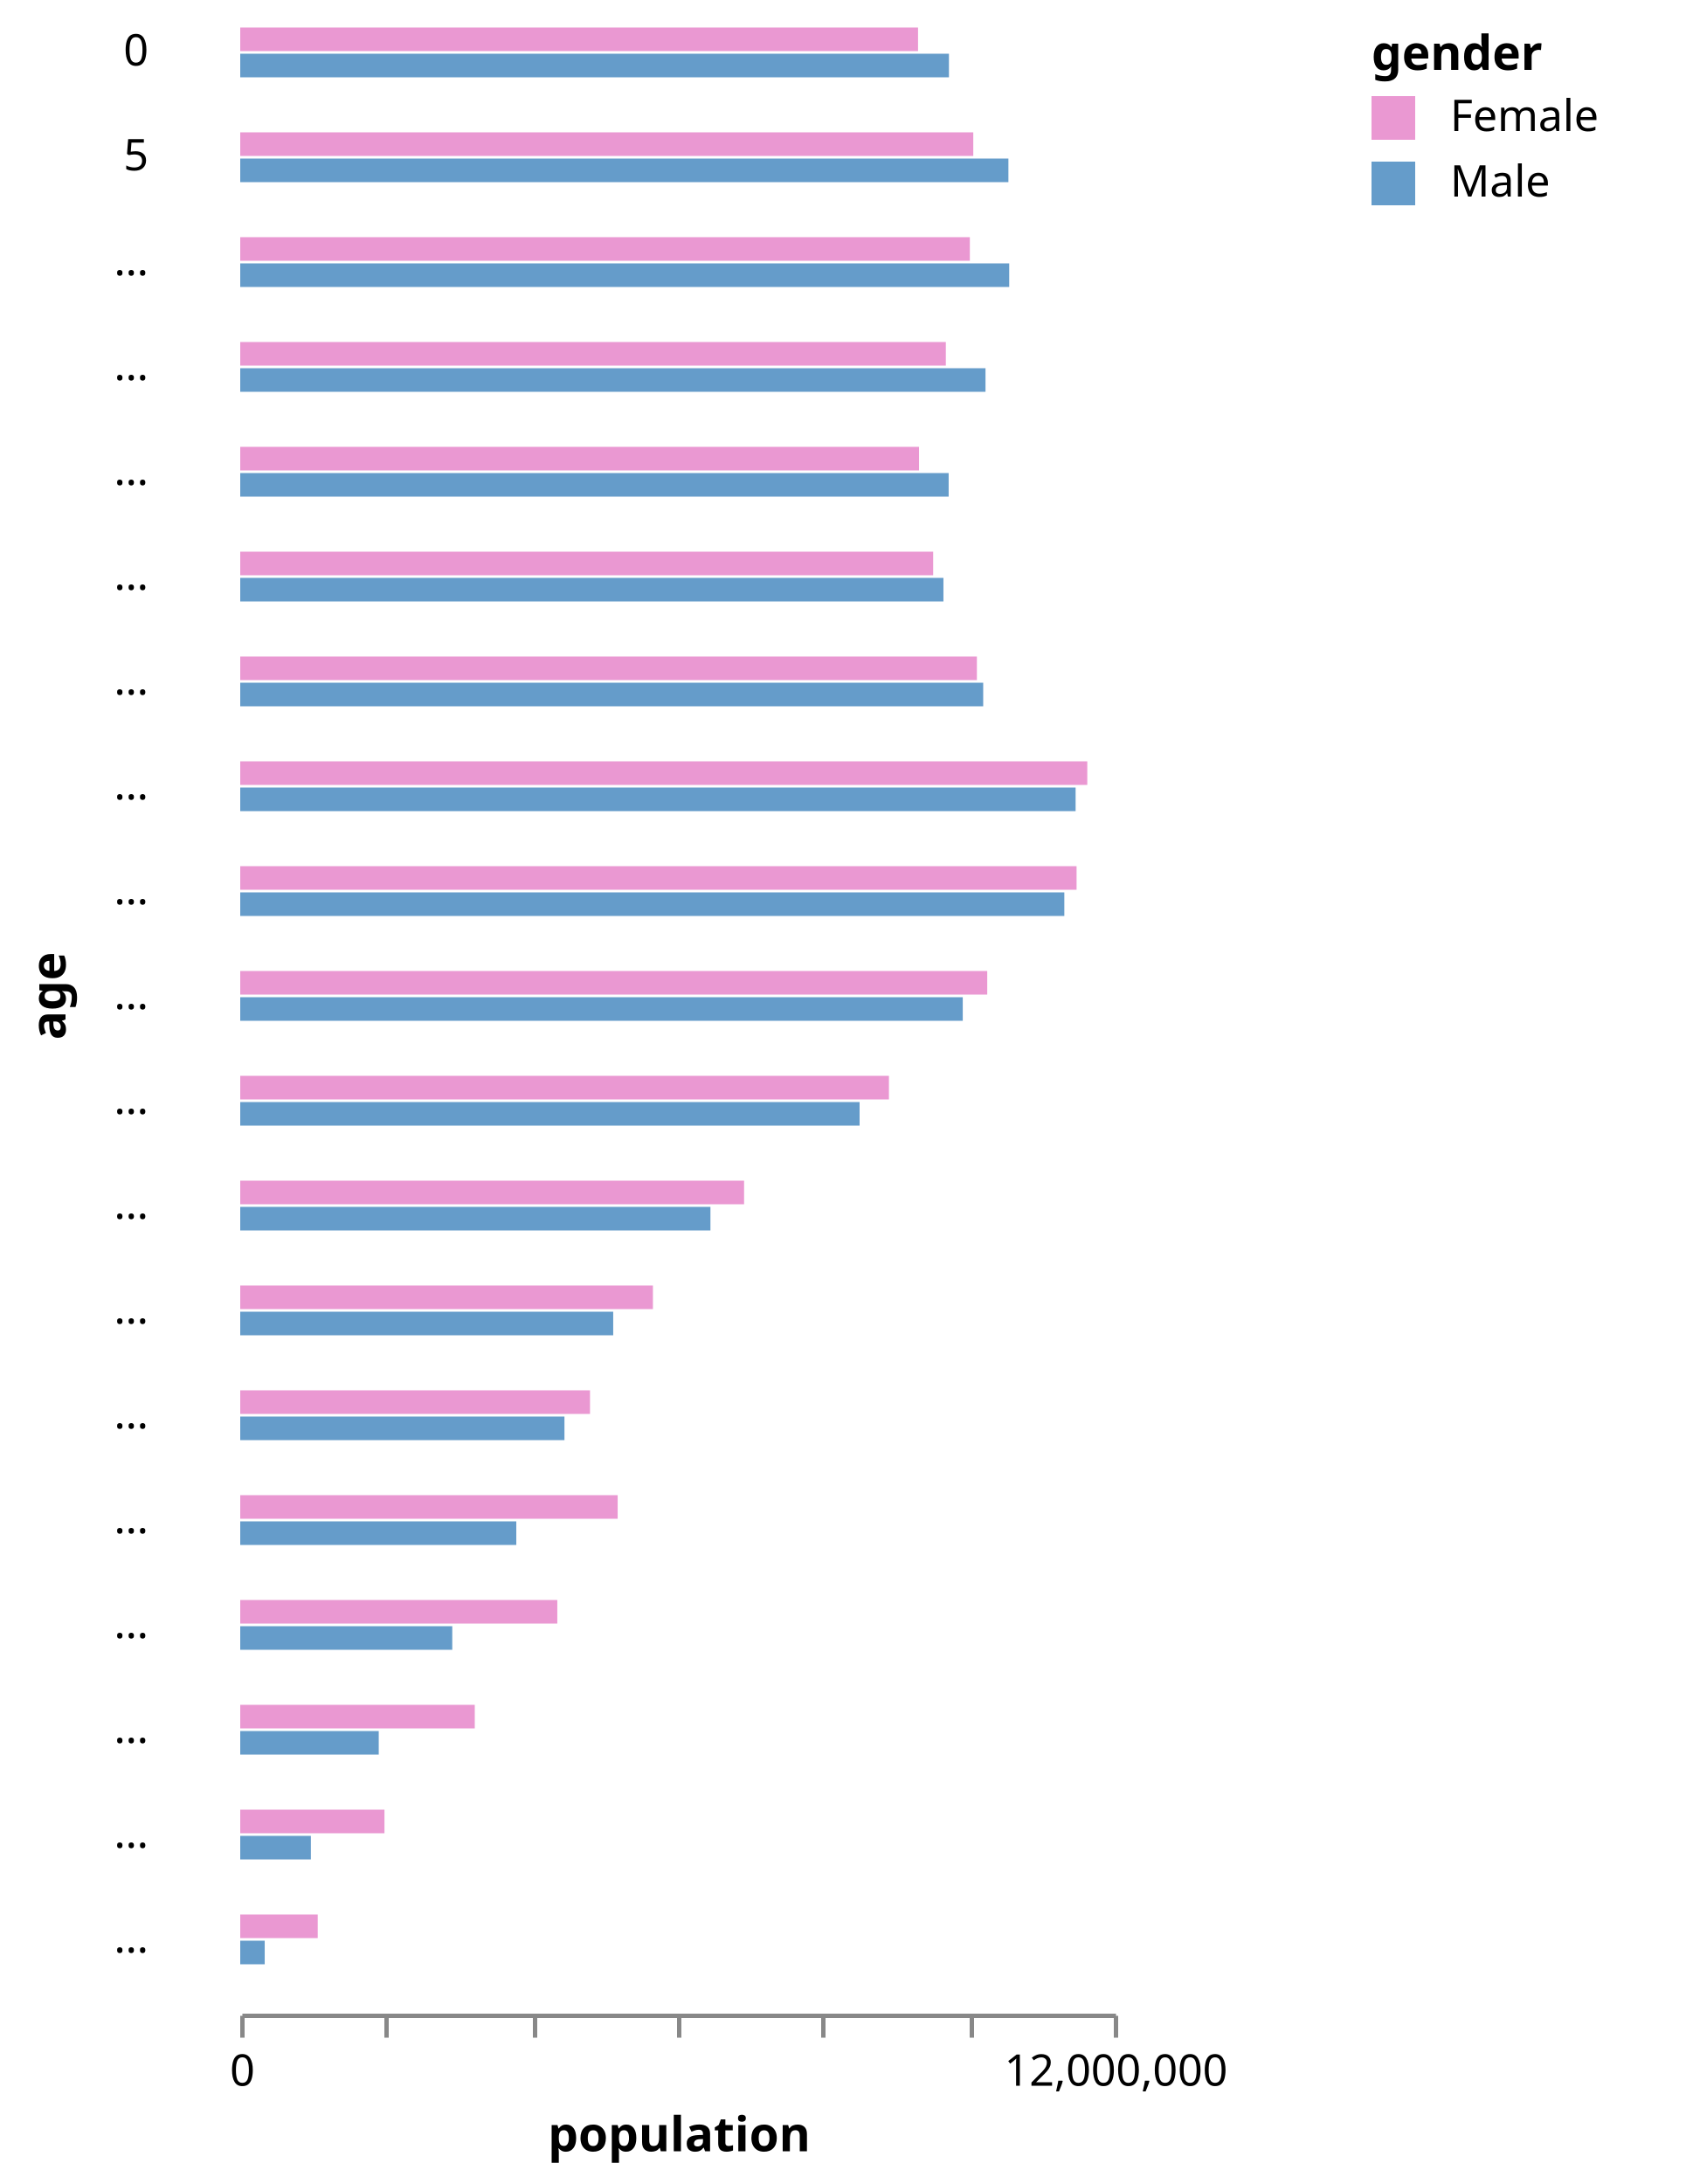
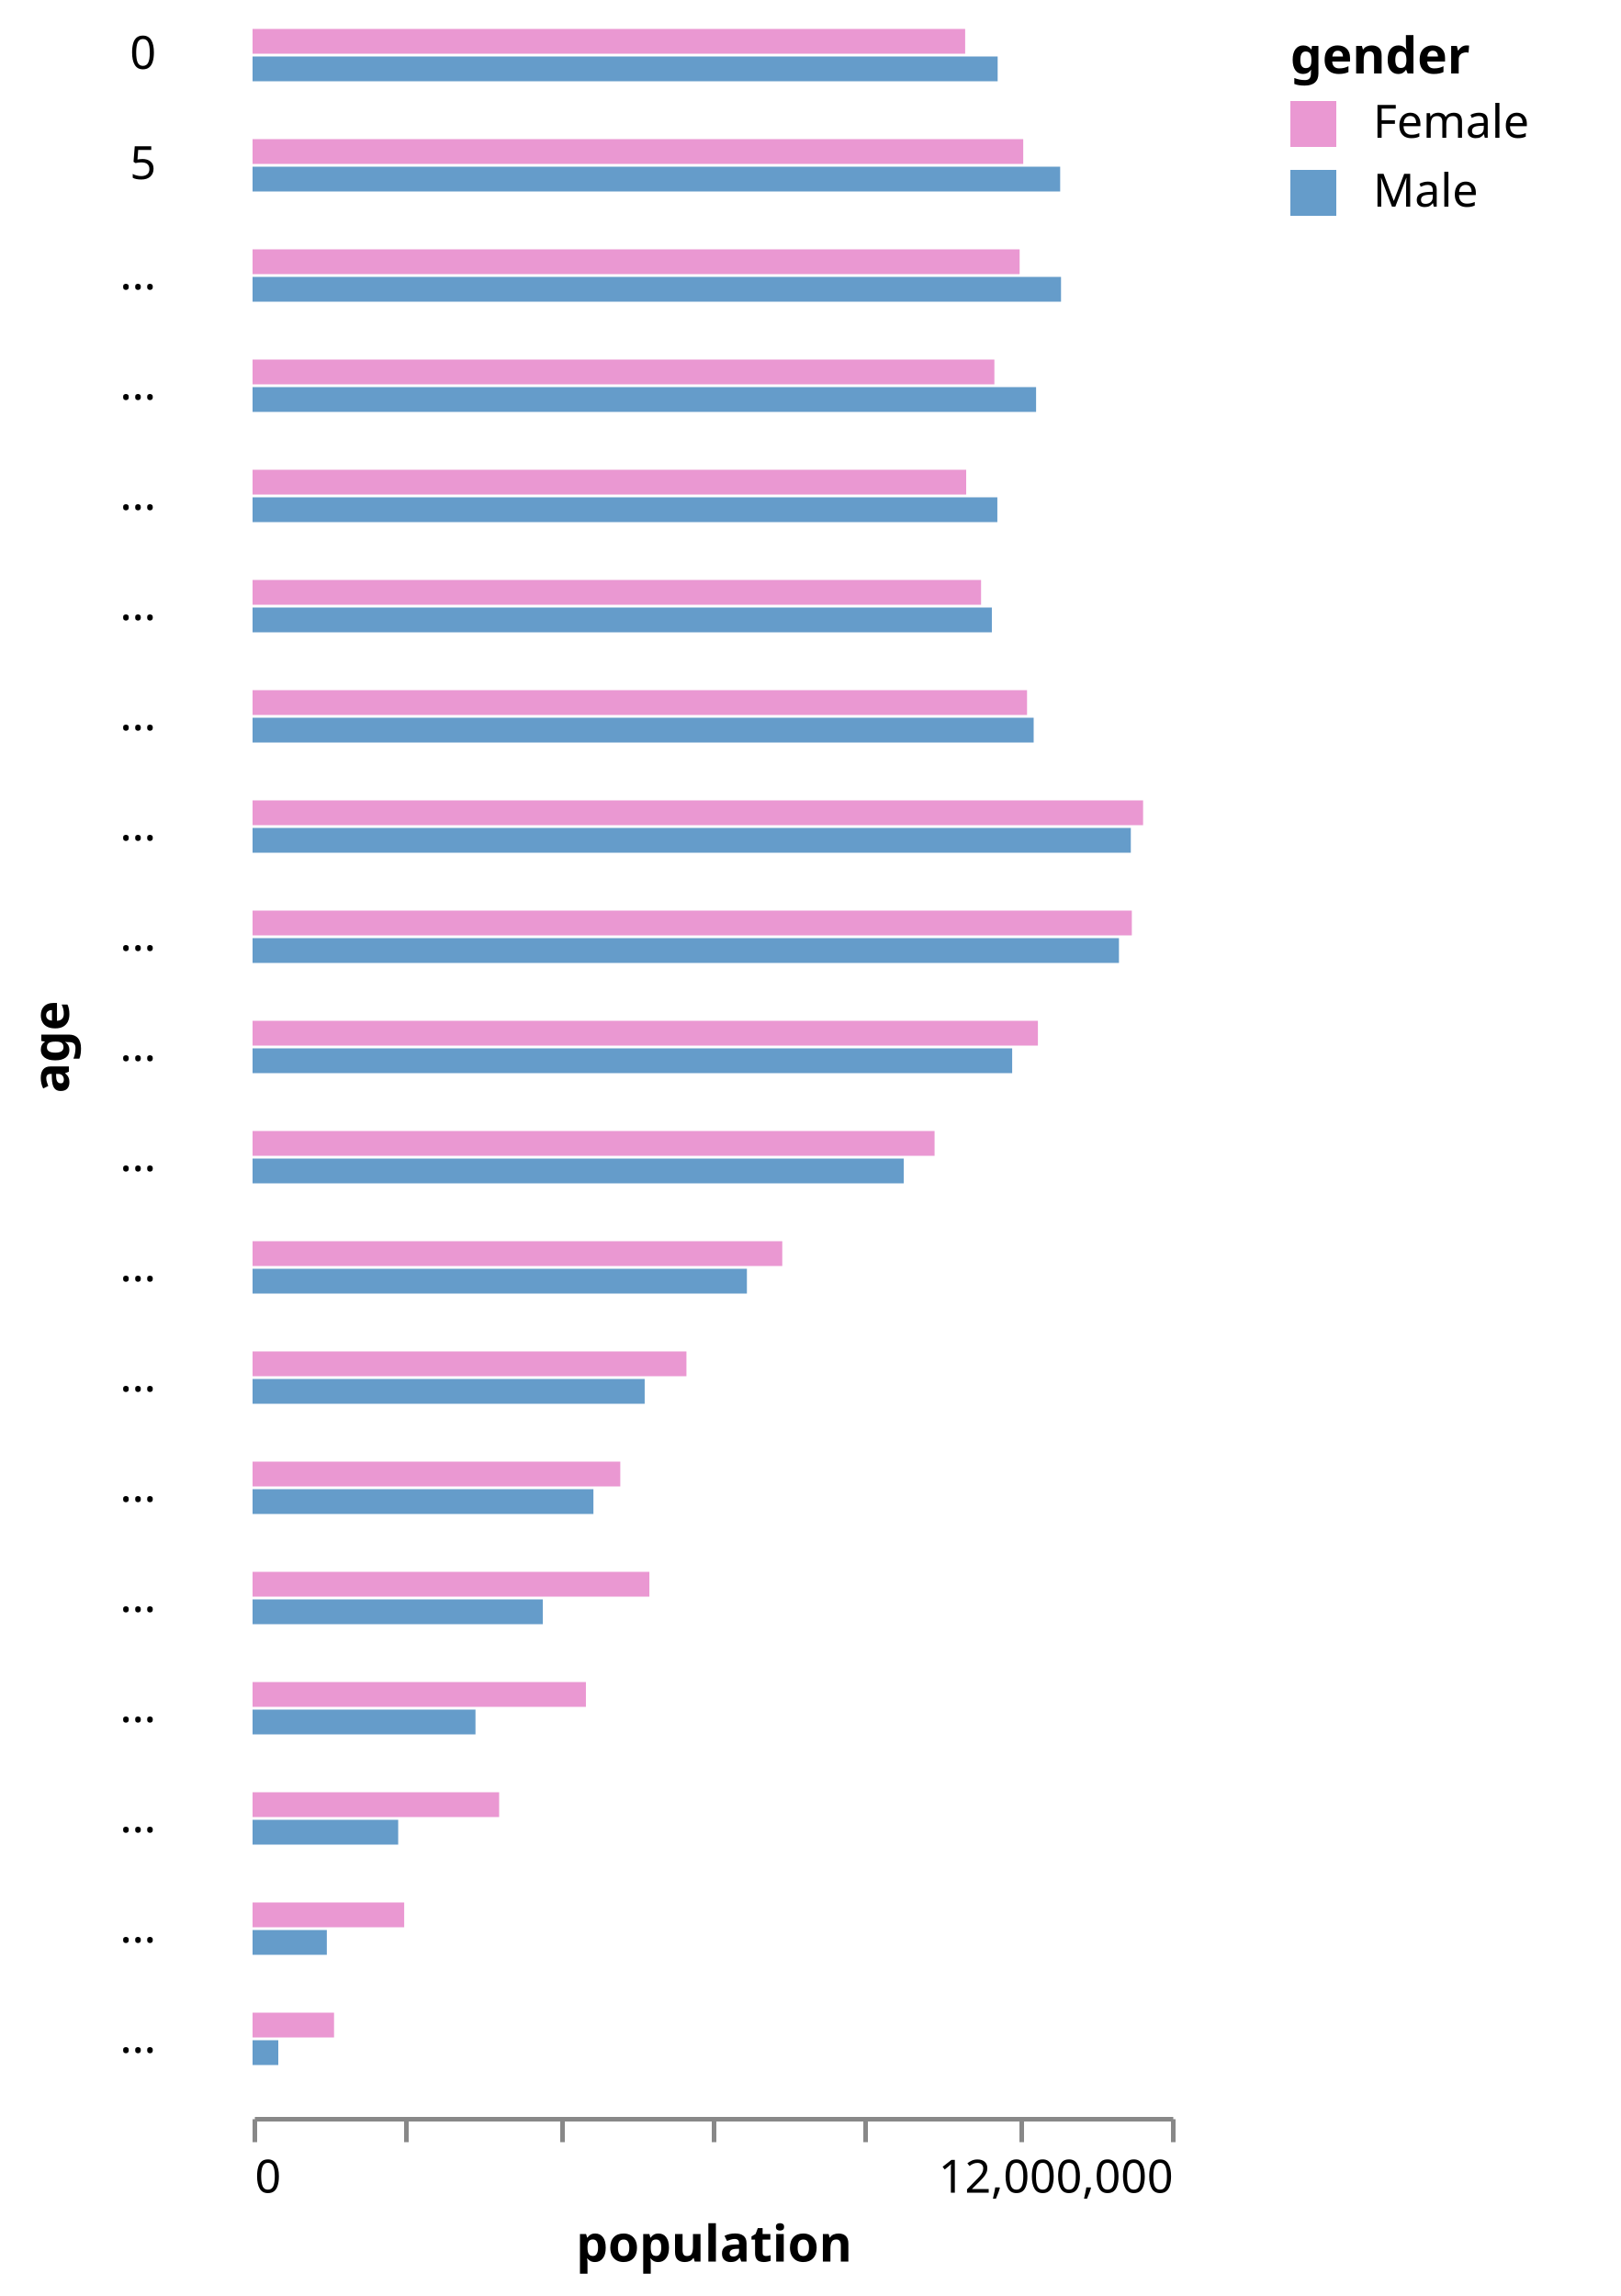
- <svg xmlns="http://www.w3.org/2000/svg" class="marks" width="386" height="500" viewBox="0 0 386 500" version="1.1">
+ <svg xmlns="http://www.w3.org/2000/svg" class="marks" width="353" height="500" viewBox="0 0 353 500" version="1.1">
  <g transform="translate(55,6)">
    <g class="mark-group role-frame root">
      <g transform="translate(0,0)">
        <path class="background" d="M0,0h0v0h0Z" style="fill: none;" />
        <g>
          <g class="mark-group role-row-title row_title">
            <g transform="translate(-40,222)">
              <path class="background" d="M0,0h0v0h0Z" style="fill: none;" />
              <g>
                <g class="mark-text role-row-title-text">
                  <text text-anchor="middle" transform="translate(0,0) rotate(270)" style="font: bold 11px sans-serif; fill: #000;">age</text>
                </g>
              </g>
            </g>
          </g>
          <g class="mark-group role-row-header row_header">
            <g transform="translate(-11,0)">
              <path class="background" d="M0,0h0v12h0Z" style="fill: none;" />
              <g>
                <g class="mark-text role-title" style="pointer-events: none;">
                  <text text-anchor="end" transform="translate(-10,9)" style="font: normal 10px sans-serif; fill: #000; opacity: 1;">0</text>
                </g>
              </g>
            </g>
            <g transform="translate(-11,24)">
              <path class="background" d="M0,0h0v12h0Z" style="fill: none;" />
              <g>
                <g class="mark-text role-title" style="pointer-events: none;">
                  <text text-anchor="end" transform="translate(-10,9)" style="font: normal 10px sans-serif; fill: #000; opacity: 1;">5</text>
                </g>
              </g>
            </g>
            <g transform="translate(-11,48)">
              <path class="background" d="M0,0h0v12h0Z" style="fill: none;" />
              <g>
                <g class="mark-text role-title" style="pointer-events: none;">
                  <text text-anchor="end" transform="translate(-10,9)" style="font: normal 10px sans-serif; fill: #000; opacity: 1;">…</text>
                </g>
              </g>
            </g>
            <g transform="translate(-11,72)">
              <path class="background" d="M0,0h0v12h0Z" style="fill: none;" />
              <g>
                <g class="mark-text role-title" style="pointer-events: none;">
                  <text text-anchor="end" transform="translate(-10,9)" style="font: normal 10px sans-serif; fill: #000; opacity: 1;">…</text>
                </g>
              </g>
            </g>
            <g transform="translate(-11,96)">
              <path class="background" d="M0,0h0v12h0Z" style="fill: none;" />
              <g>
                <g class="mark-text role-title" style="pointer-events: none;">
                  <text text-anchor="end" transform="translate(-10,9)" style="font: normal 10px sans-serif; fill: #000; opacity: 1;">…</text>
                </g>
              </g>
            </g>
            <g transform="translate(-11,120)">
              <path class="background" d="M0,0h0v12h0Z" style="fill: none;" />
              <g>
                <g class="mark-text role-title" style="pointer-events: none;">
                  <text text-anchor="end" transform="translate(-10,9)" style="font: normal 10px sans-serif; fill: #000; opacity: 1;">…</text>
                </g>
              </g>
            </g>
            <g transform="translate(-11,144)">
              <path class="background" d="M0,0h0v12h0Z" style="fill: none;" />
              <g>
                <g class="mark-text role-title" style="pointer-events: none;">
                  <text text-anchor="end" transform="translate(-10,9)" style="font: normal 10px sans-serif; fill: #000; opacity: 1;">…</text>
                </g>
              </g>
            </g>
            <g transform="translate(-11,168)">
              <path class="background" d="M0,0h0v12h0Z" style="fill: none;" />
              <g>
                <g class="mark-text role-title" style="pointer-events: none;">
                  <text text-anchor="end" transform="translate(-10,9)" style="font: normal 10px sans-serif; fill: #000; opacity: 1;">…</text>
                </g>
              </g>
            </g>
            <g transform="translate(-11,192)">
              <path class="background" d="M0,0h0v12h0Z" style="fill: none;" />
              <g>
                <g class="mark-text role-title" style="pointer-events: none;">
                  <text text-anchor="end" transform="translate(-10,9)" style="font: normal 10px sans-serif; fill: #000; opacity: 1;">…</text>
                </g>
              </g>
            </g>
            <g transform="translate(-11,216)">
              <path class="background" d="M0,0h0v12h0Z" style="fill: none;" />
              <g>
                <g class="mark-text role-title" style="pointer-events: none;">
                  <text text-anchor="end" transform="translate(-10,9)" style="font: normal 10px sans-serif; fill: #000; opacity: 1;">…</text>
                </g>
              </g>
            </g>
            <g transform="translate(-11,240)">
              <path class="background" d="M0,0h0v12h0Z" style="fill: none;" />
              <g>
                <g class="mark-text role-title" style="pointer-events: none;">
                  <text text-anchor="end" transform="translate(-10,9)" style="font: normal 10px sans-serif; fill: #000; opacity: 1;">…</text>
                </g>
              </g>
            </g>
            <g transform="translate(-11,264)">
              <path class="background" d="M0,0h0v12h0Z" style="fill: none;" />
              <g>
                <g class="mark-text role-title" style="pointer-events: none;">
                  <text text-anchor="end" transform="translate(-10,9)" style="font: normal 10px sans-serif; fill: #000; opacity: 1;">…</text>
                </g>
              </g>
            </g>
            <g transform="translate(-11,288)">
              <path class="background" d="M0,0h0v12h0Z" style="fill: none;" />
              <g>
                <g class="mark-text role-title" style="pointer-events: none;">
                  <text text-anchor="end" transform="translate(-10,9)" style="font: normal 10px sans-serif; fill: #000; opacity: 1;">…</text>
                </g>
              </g>
            </g>
            <g transform="translate(-11,312)">
              <path class="background" d="M0,0h0v12h0Z" style="fill: none;" />
              <g>
                <g class="mark-text role-title" style="pointer-events: none;">
                  <text text-anchor="end" transform="translate(-10,9)" style="font: normal 10px sans-serif; fill: #000; opacity: 1;">…</text>
                </g>
              </g>
            </g>
            <g transform="translate(-11,336)">
              <path class="background" d="M0,0h0v12h0Z" style="fill: none;" />
              <g>
                <g class="mark-text role-title" style="pointer-events: none;">
                  <text text-anchor="end" transform="translate(-10,9)" style="font: normal 10px sans-serif; fill: #000; opacity: 1;">…</text>
                </g>
              </g>
            </g>
            <g transform="translate(-11,360)">
              <path class="background" d="M0,0h0v12h0Z" style="fill: none;" />
              <g>
                <g class="mark-text role-title" style="pointer-events: none;">
                  <text text-anchor="end" transform="translate(-10,9)" style="font: normal 10px sans-serif; fill: #000; opacity: 1;">…</text>
                </g>
              </g>
            </g>
            <g transform="translate(-11,384)">
              <path class="background" d="M0,0h0v12h0Z" style="fill: none;" />
              <g>
                <g class="mark-text role-title" style="pointer-events: none;">
                  <text text-anchor="end" transform="translate(-10,9)" style="font: normal 10px sans-serif; fill: #000; opacity: 1;">…</text>
                </g>
              </g>
            </g>
            <g transform="translate(-11,408)">
              <path class="background" d="M0,0h0v12h0Z" style="fill: none;" />
              <g>
                <g class="mark-text role-title" style="pointer-events: none;">
                  <text text-anchor="end" transform="translate(-10,9)" style="font: normal 10px sans-serif; fill: #000; opacity: 1;">…</text>
                </g>
              </g>
            </g>
            <g transform="translate(-11,432)">
              <path class="background" d="M0,0h0v12h0Z" style="fill: none;" />
              <g>
                <g class="mark-text role-title" style="pointer-events: none;">
                  <text text-anchor="end" transform="translate(-10,9)" style="font: normal 10px sans-serif; fill: #000; opacity: 1;">…</text>
                </g>
              </g>
            </g>
          </g>
          <g class="mark-group role-column-footer column_footer">
            <g transform="translate(0,455)">
              <path class="background" d="M0,0h200v0h-200Z" style="fill: none;" />
              <g>
                <g class="mark-group role-axis">
                  <g transform="translate(0.5,0.5)">
                    <path class="background" d="M0,0h0v0h0Z" style="pointer-events: none; fill: none;" />
                    <g>
                      <g class="mark-rule role-axis-tick" style="pointer-events: none;">
                        <line transform="translate(0,0)" x2="0" y2="5" style="fill: none; stroke: #888; stroke-width: 1; opacity: 1;" />
                        <line transform="translate(33,0)" x2="0" y2="5" style="fill: none; stroke: #888; stroke-width: 1; opacity: 1;" />
                        <line transform="translate(67,0)" x2="0" y2="5" style="fill: none; stroke: #888; stroke-width: 1; opacity: 1;" />
                        <line transform="translate(100,0)" x2="0" y2="5" style="fill: none; stroke: #888; stroke-width: 1; opacity: 1;" />
                        <line transform="translate(133,0)" x2="0" y2="5" style="fill: none; stroke: #888; stroke-width: 1; opacity: 1;" />
                        <line transform="translate(167,0)" x2="0" y2="5" style="fill: none; stroke: #888; stroke-width: 1; opacity: 1;" />
                        <line transform="translate(200,0)" x2="0" y2="5" style="fill: none; stroke: #888; stroke-width: 1; opacity: 1;" />
                      </g>
                      <g class="mark-text role-axis-label" style="pointer-events: none;">
-                         <text text-anchor="middle" transform="translate(0,16)" style="font: 10px sans-serif; fill: #000; opacity: 1;">0</text>
+                         <text text-anchor="start" transform="translate(0,16)" style="font: 10px sans-serif; fill: #000; opacity: 1;">0</text>
                        <text text-anchor="middle" transform="translate(33.33333,16)" style="font: 10px sans-serif; fill: #000; opacity: 0;">2,000,000</text>
                        <text text-anchor="middle" transform="translate(66.66667,16)" style="font: 10px sans-serif; fill: #000; opacity: 0;">4,000,000</text>
                        <text text-anchor="middle" transform="translate(100,16)" style="font: 10px sans-serif; fill: #000; opacity: 0;">6,000,000</text>
                        <text text-anchor="middle" transform="translate(133.3333,16)" style="font: 10px sans-serif; fill: #000; opacity: 0;">8,000,000</text>
                        <text text-anchor="middle" transform="translate(166.6667,16)" style="font: 10px sans-serif; fill: #000; opacity: 0;">10,000,000</text>
-                         <text text-anchor="middle" transform="translate(200,16)" style="font: 10px sans-serif; fill: #000; opacity: 1;">12,000,000</text>
+                         <text text-anchor="end" transform="translate(200,16)" style="font: 10px sans-serif; fill: #000; opacity: 1;">12,000,000</text>
                      </g>
                      <g class="mark-rule role-axis-domain" style="pointer-events: none;">
                        <line transform="translate(0,0)" x2="200" y2="0" style="fill: none; stroke: #888; stroke-width: 1; opacity: 1;" />
                      </g>
                      <g class="mark-text role-axis-title" style="pointer-events: none;">
                        <text text-anchor="middle" transform="translate(100,31)" style="font: bold 11px sans-serif; fill: #000; opacity: 1;">population</text>
                      </g>
                    </g>
                  </g>
                </g>
              </g>
            </g>
          </g>
          <g class="mark-group role-scope cell">
            <g transform="translate(0,0)">
              <path class="background" d="M0.5,0.5h200v12h-200Z" style="fill: transparent; stroke: transparent;" />
              <g>
                <g class="mark-rect role-mark child_marks">
                  <path d="M0,6.3h162.256v5.4h-162.256Z" style="fill: #659CCA;" />
                  <path d="M0,0.3h155.179v5.4h-155.179Z" style="fill: #EA98D2;" />
                </g>
              </g>
            </g>
            <g transform="translate(0,24)">
              <path class="background" d="M0.5,0.5h200v12h-200Z" style="fill: transparent; stroke: transparent;" />
              <g>
                <g class="mark-rect role-mark child_marks">
                  <path d="M0,6.3h175.869v5.4h-175.869Z" style="fill: #659CCA;" />
                  <path d="M0,0.3h167.826v5.4h-167.826Z" style="fill: #EA98D2;" />
                </g>
              </g>
            </g>
            <g transform="translate(0,48)">
              <path class="background" d="M0.5,0.5h200v12h-200Z" style="fill: transparent; stroke: transparent;" />
              <g>
                <g class="mark-rect role-mark child_marks">
                  <path d="M0,6.3h176.054v5.4h-176.054Z" style="fill: #659CCA;" />
                  <path d="M0,0.3h167.042v5.4h-167.042Z" style="fill: #EA98D2;" />
                </g>
              </g>
            </g>
            <g transform="translate(0,72)">
              <path class="background" d="M0.5,0.5h200v12h-200Z" style="fill: transparent; stroke: transparent;" />
              <g>
                <g class="mark-rect role-mark child_marks">
                  <path d="M0,6.3h170.624v5.4h-170.624Z" style="fill: #659CCA;" />
                  <path d="M0,0.3h161.544v5.4h-161.544Z" style="fill: #EA98D2;" />
                </g>
              </g>
            </g>
            <g transform="translate(0,96)">
              <path class="background" d="M0.5,0.5h200v12h-200Z" style="fill: transparent; stroke: transparent;" />
              <g>
                <g class="mark-rect role-mark child_marks">
                  <path d="M0,6.3h162.189v5.4h-162.189Z" style="fill: #659CCA;" />
                  <path d="M0,0.3h155.404v5.4h-155.404Z" style="fill: #EA98D2;" />
                </g>
              </g>
            </g>
            <g transform="translate(0,120)">
              <path class="background" d="M0.5,0.5h200v12h-200Z" style="fill: transparent; stroke: transparent;" />
              <g>
                <g class="mark-rect role-mark child_marks">
                  <path d="M0,6.3h160.992v5.4h-160.992Z" style="fill: #659CCA;" />
                  <path d="M0,0.3h158.642v5.4h-158.642Z" style="fill: #EA98D2;" />
                </g>
              </g>
            </g>
            <g transform="translate(0,144)">
              <path class="background" d="M0.5,0.5h200v12h-200Z" style="fill: transparent; stroke: transparent;" />
              <g>
                <g class="mark-rect role-mark child_marks">
                  <path d="M0,6.3h170.098v5.4h-170.098Z" style="fill: #659CCA;" />
                  <path d="M0,0.3h168.655v5.4h-168.655Z" style="fill: #EA98D2;" />
                </g>
              </g>
            </g>
            <g transform="translate(0,168)">
              <path class="background" d="M0.5,0.5h200v12h-200Z" style="fill: transparent; stroke: transparent;" />
              <g>
                <g class="mark-rect role-mark child_marks">
                  <path d="M0,6.3h191.253v5.4h-191.253Z" style="fill: #659CCA;" />
                  <path d="M0,0.3h193.927v5.4h-193.927Z" style="fill: #EA98D2;" />
                </g>
              </g>
            </g>
            <g transform="translate(0,192)">
              <path class="background" d="M0.5,0.5h200v12h-200Z" style="fill: transparent; stroke: transparent;" />
              <g>
                <g class="mark-rect role-mark child_marks">
                  <path d="M0,6.3h188.671v5.4h-188.671Z" style="fill: #659CCA;" />
                  <path d="M0,0.3h191.476v5.4h-191.476Z" style="fill: #EA98D2;" />
                </g>
              </g>
            </g>
            <g transform="translate(0,216)">
              <path class="background" d="M0.5,0.5h200v12h-200Z" style="fill: transparent; stroke: transparent;" />
              <g>
                <g class="mark-rect role-mark child_marks">
                  <path d="M0,6.3h165.417v5.4h-165.417Z" style="fill: #659CCA;" />
                  <path d="M0,0.3h171.021v5.4h-171.021Z" style="fill: #EA98D2;" />
                </g>
              </g>
            </g>
            <g transform="translate(0,240)">
              <path class="background" d="M0.5,0.5h200v12h-200Z" style="fill: transparent; stroke: transparent;" />
              <g>
                <g class="mark-rect role-mark child_marks">
                  <path d="M0,6.3h141.799v5.4h-141.799Z" style="fill: #659CCA;" />
                  <path d="M0,0.3h148.519v5.4h-148.519Z" style="fill: #EA98D2;" />
                </g>
              </g>
            </g>
            <g transform="translate(0,264)">
              <path class="background" d="M0.5,0.5h200v12h-200Z" style="fill: transparent; stroke: transparent;" />
              <g>
                <g class="mark-rect role-mark child_marks">
                  <path d="M0,6.3h107.651v5.4h-107.651Z" style="fill: #659CCA;" />
                  <path d="M0,0.3h115.354v5.4h-115.354Z" style="fill: #EA98D2;" />
                </g>
              </g>
            </g>
            <g transform="translate(0,288)">
              <path class="background" d="M0.5,0.5h200v12h-200Z" style="fill: transparent; stroke: transparent;" />
              <g>
                <g class="mark-rect role-mark child_marks">
                  <path d="M0,6.3h85.39v5.4h-85.39Z" style="fill: #659CCA;" />
                  <path d="M0,0.3h94.483v5.4h-94.483Z" style="fill: #EA98D2;" />
                </g>
              </g>
            </g>
            <g transform="translate(0,312)">
              <path class="background" d="M0.5,0.5h200v12h-200Z" style="fill: transparent; stroke: transparent;" />
              <g>
                <g class="mark-rect role-mark child_marks">
                  <path d="M0,6.3h74.227v5.4h-74.227Z" style="fill: #659CCA;" />
                  <path d="M0,0.3h80.08v5.4h-80.08Z" style="fill: #EA98D2;" />
                </g>
              </g>
            </g>
            <g transform="translate(0,336)">
              <path class="background" d="M0.5,0.5h200v12h-200Z" style="fill: transparent; stroke: transparent;" />
              <g>
                <g class="mark-rect role-mark child_marks">
                  <path d="M0,6.3h63.202v5.4h-63.202Z" style="fill: #659CCA;" />
                  <path d="M0,0.3h86.414v5.4h-86.414Z" style="fill: #EA98D2;" />
                </g>
              </g>
            </g>
            <g transform="translate(0,360)">
              <path class="background" d="M0.5,0.5h200v12h-200Z" style="fill: transparent; stroke: transparent;" />
              <g>
                <g class="mark-rect role-mark child_marks">
                  <path d="M0,6.3h48.544v5.4h-48.544Z" style="fill: #659CCA;" />
                  <path d="M0,0.3h72.594v5.4h-72.594Z" style="fill: #EA98D2;" />
                </g>
              </g>
            </g>
            <g transform="translate(0,384)">
              <path class="background" d="M0.5,0.5h200v12h-200Z" style="fill: transparent; stroke: transparent;" />
              <g>
                <g class="mark-rect role-mark child_marks">
                  <path d="M0,6.3h31.711v5.4h-31.711Z" style="fill: #659CCA;" />
                  <path d="M0,0.3h53.698v5.4h-53.698Z" style="fill: #EA98D2;" />
                </g>
              </g>
            </g>
            <g transform="translate(0,408)">
              <path class="background" d="M0.5,0.5h200v12h-200Z" style="fill: transparent; stroke: transparent;" />
              <g>
                <g class="mark-rect role-mark child_marks">
                  <path d="M0,6.3h16.173v5.4h-16.173Z" style="fill: #659CCA;" />
                  <path d="M0,0.3h33.019v5.4h-33.019Z" style="fill: #EA98D2;" />
                </g>
              </g>
            </g>
            <g transform="translate(0,432)">
              <path class="background" d="M0.5,0.5h200v12h-200Z" style="fill: transparent; stroke: transparent;" />
              <g>
                <g class="mark-rect role-mark child_marks">
                  <path d="M0,6.3h5.605v5.4h-5.605Z" style="fill: #659CCA;" />
                  <path d="M0,0.3h17.743v5.4h-17.743Z" style="fill: #EA98D2;" />
                </g>
              </g>
            </g>
          </g>
          <g class="mark-group role-legend">
-             <g transform="translate(259,0)">
+             <g transform="translate(226,0)">
              <path class="background" d="M0,0h67v41h-67Z" style="pointer-events: none; fill: none;" />
              <g>
                <g class="mark-group role-legend-entry">
                  <g transform="translate(0,16)">
                    <path class="background" d="M0,0h0v0h0Z" style="pointer-events: none; fill: none;" />
                    <g>
                      <g class="mark-symbol role-legend-symbol" style="pointer-events: none;">
                        <path transform="translate(5,5)" d="M-5,-5h10v10h-10Z" style="fill: #EA98D2; stroke-width: 1.5; opacity: 1;" />
                        <path transform="translate(5,20)" d="M-5,-5h10v10h-10Z" style="fill: #659CCA; stroke-width: 1.5; opacity: 1;" />
                      </g>
                      <g class="mark-text role-legend-label" style="pointer-events: none;">
                        <text text-anchor="start" transform="translate(18,8)" style="font: 10px sans-serif; fill: #000; opacity: 1;">Female</text>
                        <text text-anchor="start" transform="translate(18,23)" style="font: 10px sans-serif; fill: #000; opacity: 1;">Male</text>
                      </g>
                    </g>
                  </g>
                </g>
                <g class="mark-text role-legend-title" style="pointer-events: none;">
                  <text text-anchor="start" transform="translate(0,10)" style="font: bold 11px sans-serif; fill: #000; opacity: 1;">gender</text>
                </g>
              </g>
            </g>
          </g>
        </g>
      </g>
    </g>
  </g>
</svg>
